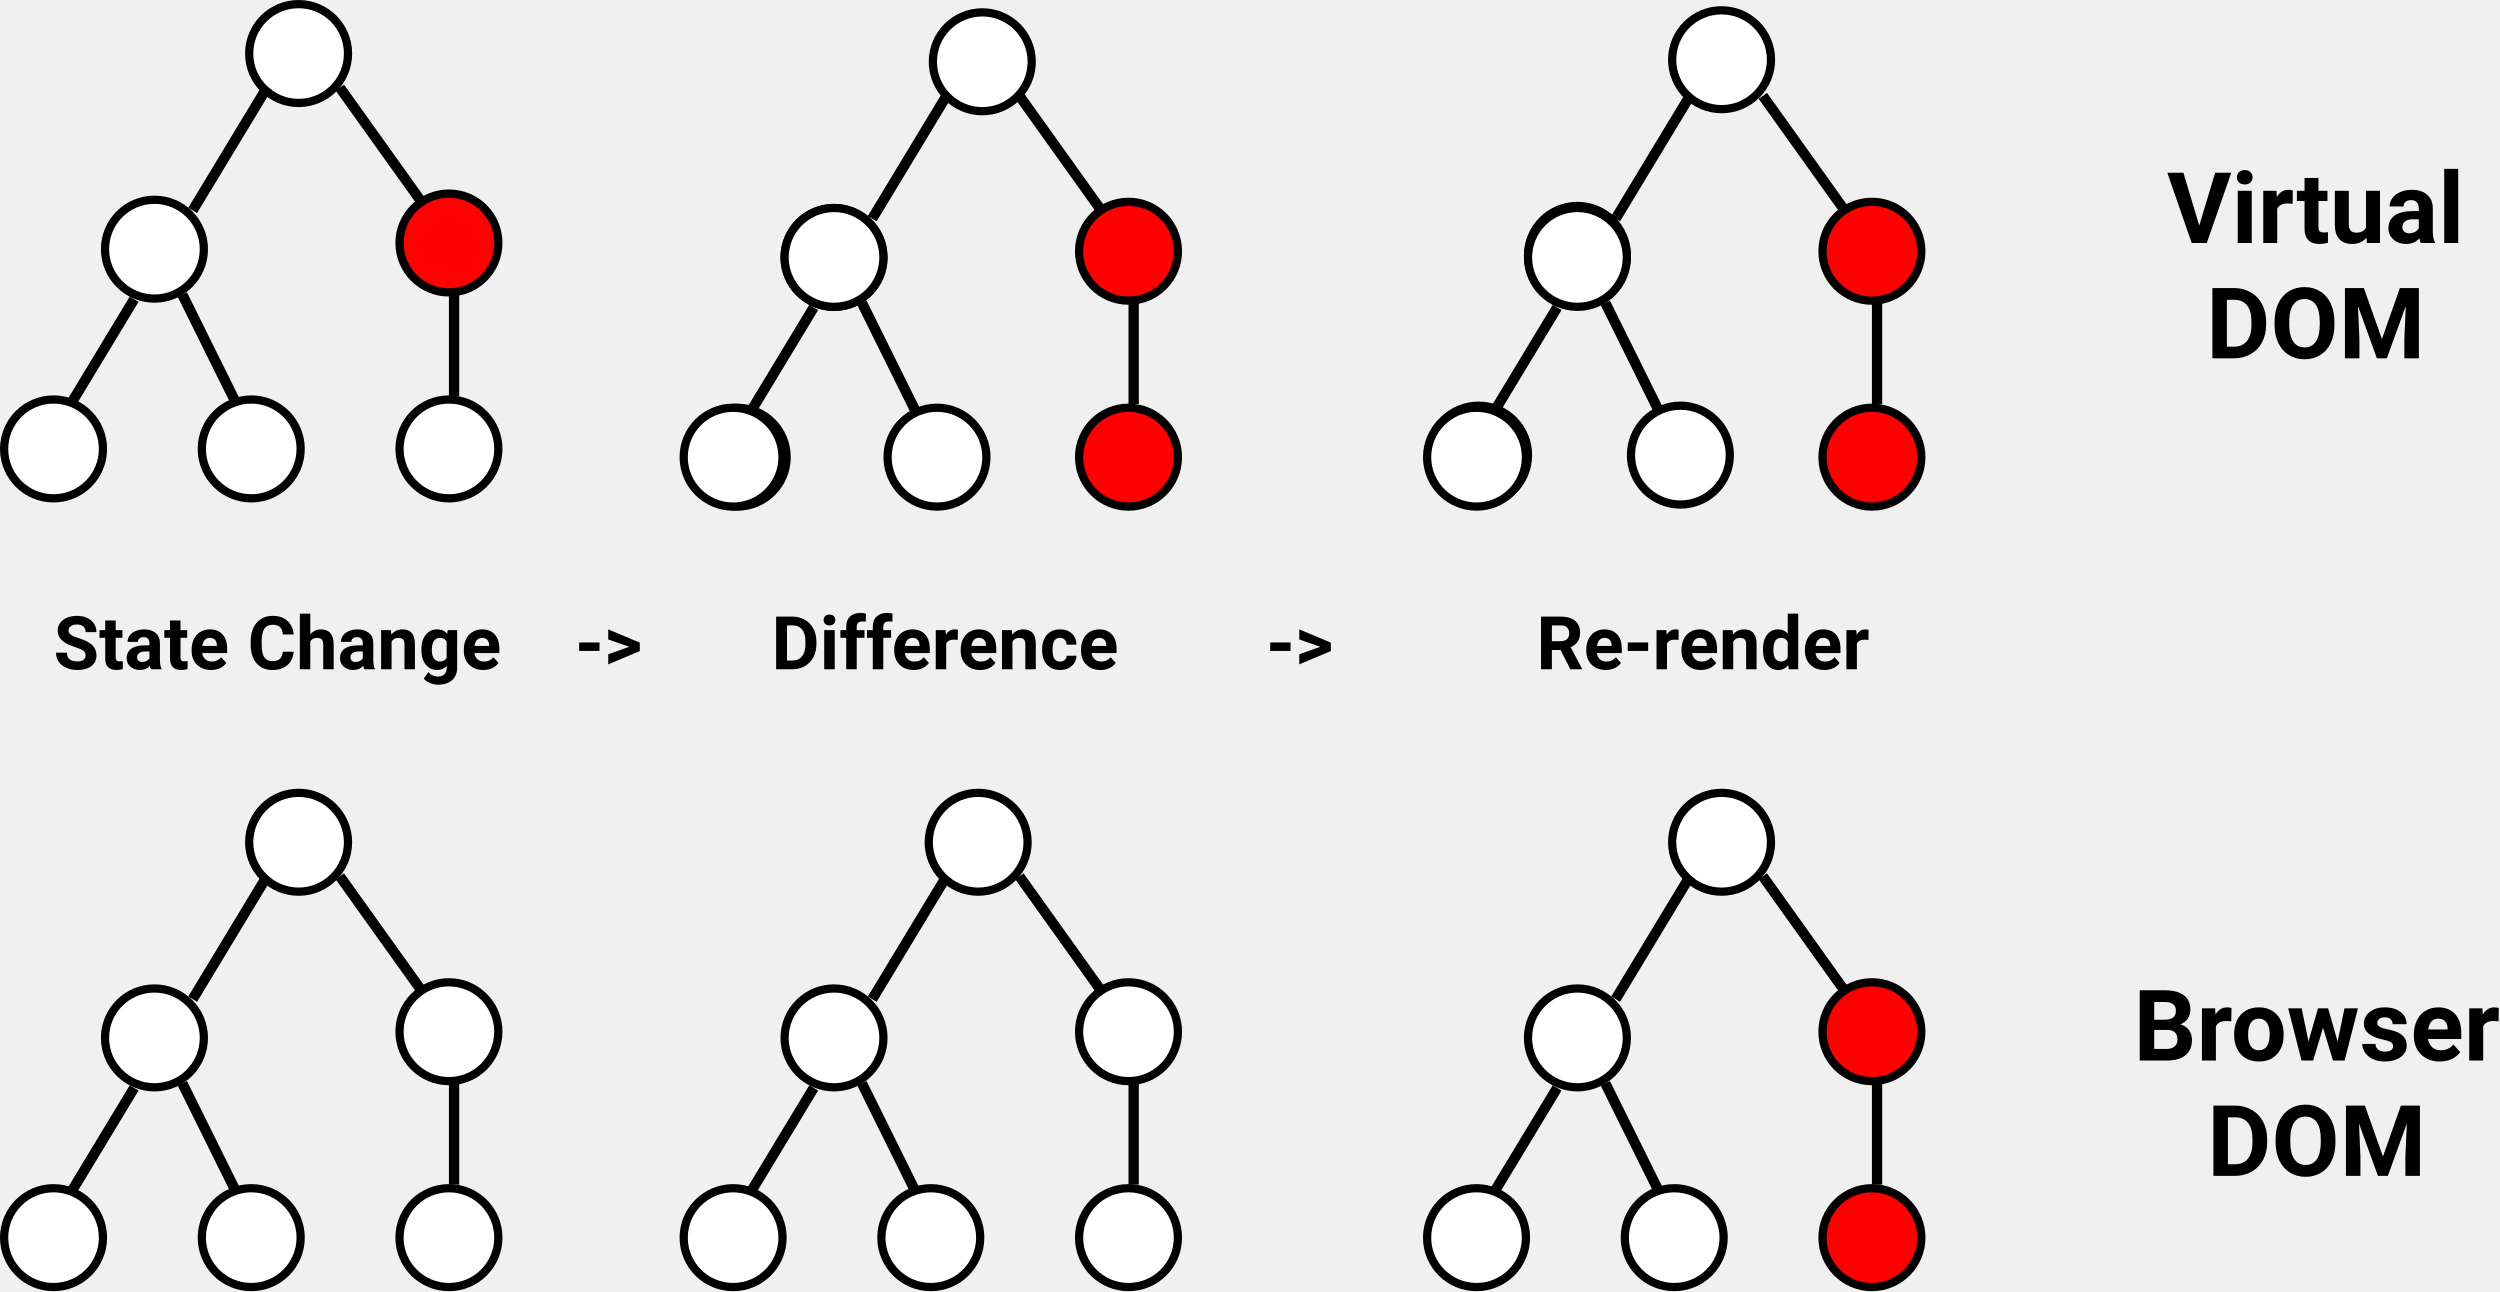
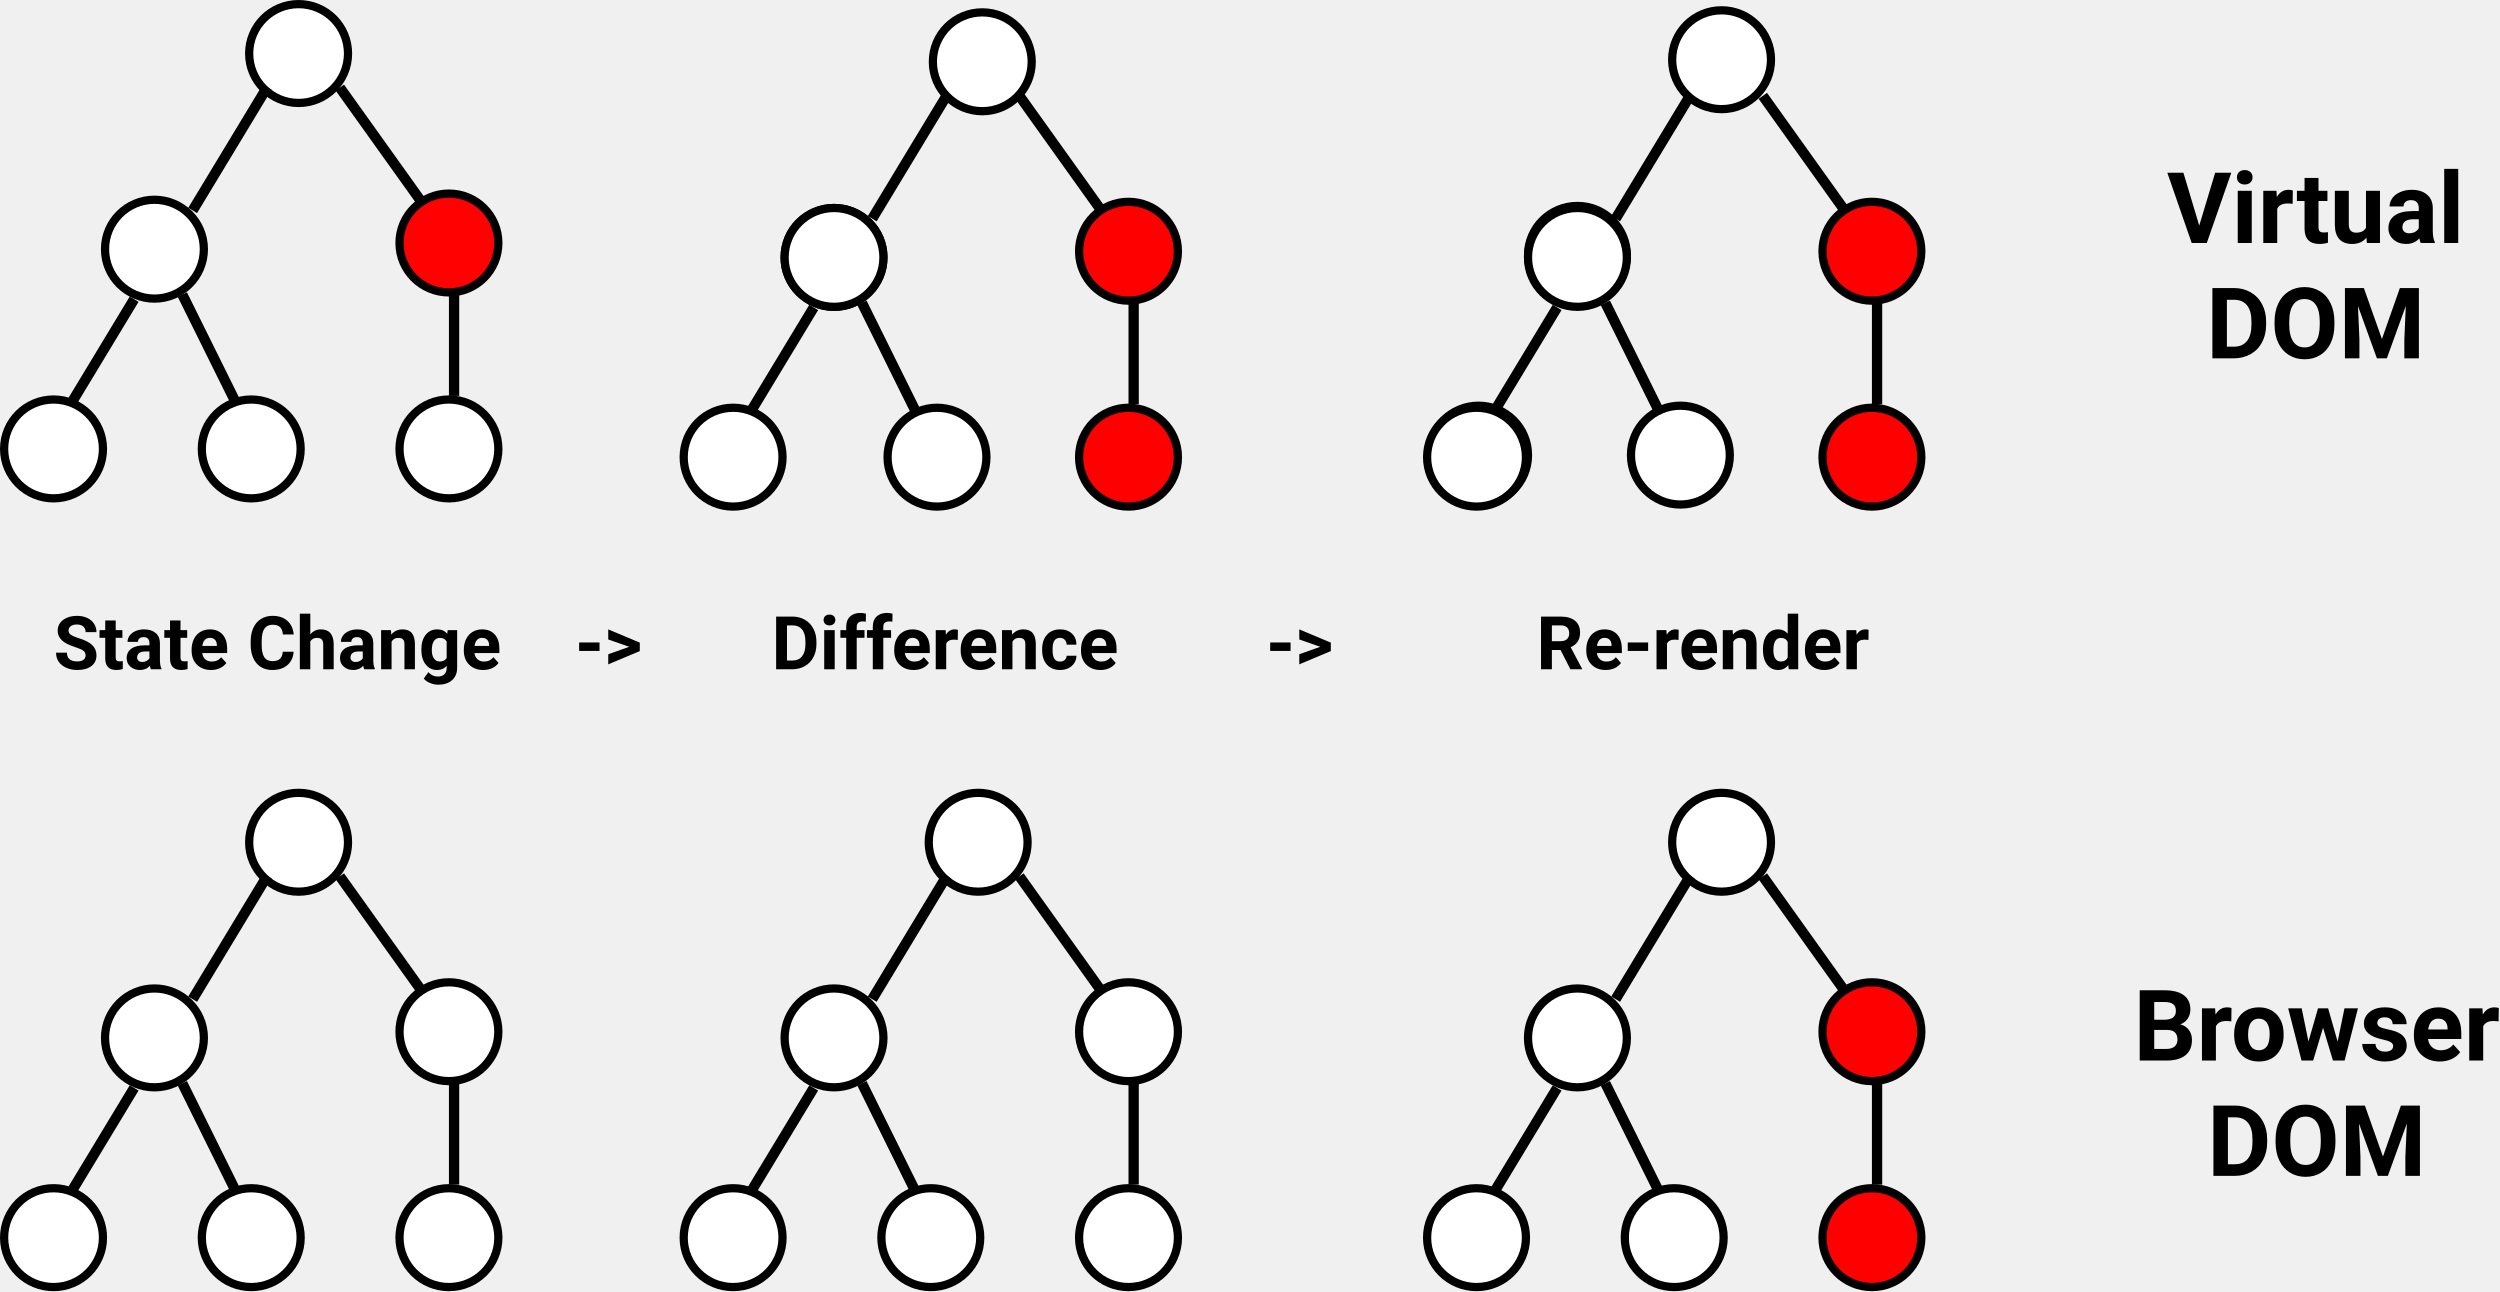
<svg xmlns="http://www.w3.org/2000/svg" width="1214" height="627" viewBox="0 0 1214 627" fill="none">
  <path d="M41.557 318.285C41.557 317.289 41.205 316.527 40.502 316C39.799 315.461 38.533 314.898 36.705 314.312C34.877 313.715 33.43 313.129 32.363 312.555C29.457 310.984 28.004 308.869 28.004 306.209C28.004 304.826 28.391 303.596 29.164 302.518C29.949 301.428 31.068 300.578 32.522 299.969C33.986 299.359 35.627 299.055 37.443 299.055C39.272 299.055 40.9 299.389 42.33 300.057C43.76 300.713 44.867 301.645 45.652 302.852C46.449 304.059 46.848 305.43 46.848 306.965H41.574C41.574 305.793 41.205 304.885 40.467 304.24C39.728 303.584 38.691 303.256 37.355 303.256C36.066 303.256 35.065 303.531 34.35 304.082C33.635 304.621 33.277 305.336 33.277 306.227C33.277 307.059 33.693 307.756 34.525 308.318C35.369 308.881 36.605 309.408 38.234 309.9C41.234 310.803 43.42 311.922 44.791 313.258C46.162 314.594 46.848 316.258 46.848 318.25C46.848 320.465 46.01 322.205 44.334 323.471C42.658 324.725 40.402 325.352 37.566 325.352C35.598 325.352 33.805 324.994 32.188 324.279C30.57 323.553 29.334 322.562 28.479 321.309C27.635 320.055 27.213 318.602 27.213 316.949H32.504C32.504 319.773 34.191 321.186 37.566 321.186C38.82 321.186 39.799 320.934 40.502 320.43C41.205 319.914 41.557 319.199 41.557 318.285ZM56.182 301.305V305.98H59.434V309.707H56.182V319.199C56.182 319.902 56.316 320.406 56.586 320.711C56.855 321.016 57.371 321.168 58.133 321.168C58.695 321.168 59.193 321.127 59.627 321.045V324.895C58.631 325.199 57.605 325.352 56.551 325.352C52.988 325.352 51.172 323.553 51.102 319.955V309.707H48.324V305.98H51.102V301.305H56.182ZM73.285 325C73.051 324.543 72.881 323.975 72.775 323.295C71.545 324.666 69.945 325.352 67.977 325.352C66.113 325.352 64.566 324.812 63.336 323.734C62.117 322.656 61.508 321.297 61.508 319.656C61.508 317.641 62.252 316.094 63.74 315.016C65.24 313.938 67.402 313.393 70.227 313.381H72.564V312.291C72.564 311.412 72.336 310.709 71.879 310.182C71.434 309.654 70.725 309.391 69.752 309.391C68.897 309.391 68.223 309.596 67.731 310.006C67.25 310.416 67.01 310.979 67.01 311.693H61.93C61.93 310.592 62.27 309.572 62.949 308.635C63.629 307.697 64.59 306.965 65.832 306.438C67.074 305.898 68.469 305.629 70.016 305.629C72.359 305.629 74.217 306.221 75.588 307.404C76.971 308.576 77.662 310.229 77.662 312.361V320.605C77.674 322.41 77.926 323.775 78.418 324.701V325H73.285ZM69.084 321.467C69.834 321.467 70.525 321.303 71.158 320.975C71.791 320.635 72.26 320.184 72.564 319.621V316.352H70.666C68.123 316.352 66.769 317.23 66.606 318.988L66.588 319.287C66.588 319.92 66.811 320.441 67.256 320.852C67.701 321.262 68.311 321.467 69.084 321.467ZM87.647 301.305V305.98H90.898V309.707H87.647V319.199C87.647 319.902 87.781 320.406 88.051 320.711C88.32 321.016 88.836 321.168 89.598 321.168C90.16 321.168 90.658 321.127 91.092 321.045V324.895C90.096 325.199 89.07 325.352 88.016 325.352C84.453 325.352 82.637 323.553 82.566 319.955V309.707H79.789V305.98H82.566V301.305H87.647ZM102.482 325.352C99.693 325.352 97.42 324.496 95.662 322.785C93.916 321.074 93.043 318.795 93.043 315.947V315.455C93.043 313.545 93.412 311.84 94.15 310.34C94.889 308.828 95.932 307.668 97.279 306.859C98.639 306.039 100.186 305.629 101.92 305.629C104.521 305.629 106.566 306.449 108.055 308.09C109.555 309.73 110.305 312.057 110.305 315.068V317.143H98.193C98.357 318.385 98.85 319.381 99.67 320.131C100.502 320.881 101.551 321.256 102.816 321.256C104.773 321.256 106.303 320.547 107.404 319.129L109.9 321.924C109.139 323.002 108.107 323.846 106.807 324.455C105.506 325.053 104.064 325.352 102.482 325.352ZM101.902 309.742C100.895 309.742 100.074 310.082 99.441 310.762C98.82 311.441 98.422 312.414 98.246 313.68H105.312V313.275C105.289 312.15 104.984 311.283 104.398 310.674C103.812 310.053 102.98 309.742 101.902 309.742ZM142.596 316.475C142.396 319.229 141.377 321.396 139.537 322.979C137.709 324.561 135.295 325.352 132.295 325.352C129.014 325.352 126.43 324.25 124.543 322.047C122.668 319.832 121.73 316.797 121.73 312.941V311.377C121.73 308.916 122.164 306.748 123.031 304.873C123.898 302.998 125.135 301.562 126.74 300.566C128.357 299.559 130.232 299.055 132.365 299.055C135.318 299.055 137.697 299.846 139.502 301.428C141.307 303.01 142.35 305.23 142.631 308.09H137.357C137.229 306.438 136.766 305.242 135.969 304.504C135.184 303.754 133.982 303.379 132.365 303.379C130.607 303.379 129.289 304.012 128.41 305.277C127.543 306.531 127.098 308.482 127.074 311.131V313.064C127.074 315.83 127.49 317.852 128.322 319.129C129.166 320.406 130.49 321.045 132.295 321.045C133.924 321.045 135.137 320.676 135.934 319.938C136.742 319.188 137.205 318.033 137.322 316.475H142.596ZM150.682 308.055C152.029 306.438 153.723 305.629 155.762 305.629C159.887 305.629 161.979 308.025 162.037 312.818V325H156.957V312.959C156.957 311.869 156.723 311.066 156.254 310.551C155.785 310.023 155.006 309.76 153.916 309.76C152.428 309.76 151.35 310.334 150.682 311.482V325H145.602V298H150.682V308.055ZM176.891 325C176.656 324.543 176.486 323.975 176.381 323.295C175.15 324.666 173.551 325.352 171.582 325.352C169.719 325.352 168.172 324.812 166.941 323.734C165.723 322.656 165.113 321.297 165.113 319.656C165.113 317.641 165.857 316.094 167.346 315.016C168.846 313.938 171.008 313.393 173.832 313.381H176.17V312.291C176.17 311.412 175.941 310.709 175.484 310.182C175.039 309.654 174.33 309.391 173.357 309.391C172.502 309.391 171.828 309.596 171.336 310.006C170.855 310.416 170.615 310.979 170.615 311.693H165.535C165.535 310.592 165.875 309.572 166.555 308.635C167.234 307.697 168.195 306.965 169.438 306.438C170.68 305.898 172.074 305.629 173.621 305.629C175.965 305.629 177.822 306.221 179.193 307.404C180.576 308.576 181.268 310.229 181.268 312.361V320.605C181.279 322.41 181.531 323.775 182.023 324.701V325H176.891ZM172.689 321.467C173.439 321.467 174.131 321.303 174.764 320.975C175.396 320.635 175.865 320.184 176.17 319.621V316.352H174.271C171.729 316.352 170.375 317.23 170.211 318.988L170.193 319.287C170.193 319.92 170.416 320.441 170.861 320.852C171.307 321.262 171.916 321.467 172.689 321.467ZM189.846 305.98L190.004 308.178C191.363 306.479 193.186 305.629 195.471 305.629C197.486 305.629 198.986 306.221 199.971 307.404C200.955 308.588 201.459 310.357 201.482 312.713V325H196.402V312.836C196.402 311.758 196.168 310.979 195.699 310.498C195.23 310.006 194.451 309.76 193.361 309.76C191.932 309.76 190.859 310.369 190.145 311.588V325H185.064V305.98H189.846ZM204.611 315.35C204.611 312.432 205.303 310.082 206.686 308.301C208.08 306.52 209.955 305.629 212.311 305.629C214.396 305.629 216.02 306.344 217.18 307.773L217.391 305.98H221.996V324.367C221.996 326.031 221.615 327.479 220.854 328.709C220.104 329.939 219.043 330.877 217.672 331.521C216.301 332.166 214.695 332.488 212.855 332.488C211.461 332.488 210.102 332.207 208.777 331.645C207.453 331.094 206.451 330.379 205.771 329.5L208.021 326.406C209.287 327.824 210.822 328.533 212.627 328.533C213.975 328.533 215.023 328.17 215.773 327.443C216.523 326.729 216.898 325.709 216.898 324.385V323.365C215.727 324.689 214.186 325.352 212.275 325.352C209.99 325.352 208.139 324.461 206.721 322.68C205.314 320.887 204.611 318.514 204.611 315.561V315.35ZM209.691 315.719C209.691 317.441 210.037 318.795 210.729 319.779C211.42 320.752 212.369 321.238 213.576 321.238C215.123 321.238 216.23 320.658 216.898 319.498V311.5C216.219 310.34 215.123 309.76 213.611 309.76C212.393 309.76 211.432 310.258 210.729 311.254C210.037 312.25 209.691 313.738 209.691 315.719ZM234.67 325.352C231.881 325.352 229.607 324.496 227.85 322.785C226.104 321.074 225.23 318.795 225.23 315.947V315.455C225.23 313.545 225.6 311.84 226.338 310.34C227.076 308.828 228.119 307.668 229.467 306.859C230.826 306.039 232.373 305.629 234.107 305.629C236.709 305.629 238.754 306.449 240.242 308.09C241.742 309.73 242.492 312.057 242.492 315.068V317.143H230.381C230.545 318.385 231.037 319.381 231.857 320.131C232.689 320.881 233.738 321.256 235.004 321.256C236.961 321.256 238.49 320.547 239.592 319.129L242.088 321.924C241.326 323.002 240.295 323.846 238.994 324.455C237.693 325.053 236.252 325.352 234.67 325.352ZM234.09 309.742C233.082 309.742 232.262 310.082 231.629 310.762C231.008 311.441 230.609 312.414 230.434 313.68H237.5V313.275C237.477 312.15 237.172 311.283 236.586 310.674C236 310.053 235.168 309.742 234.09 309.742ZM291.131 316.088H281.234V311.992H291.131V316.088ZM305.58 314.084L295.367 310.516V305.629L310.678 312.045V316.176L295.367 322.609V317.705L305.58 314.084ZM376.895 325V299.406H384.77C387.02 299.406 389.029 299.916 390.799 300.936C392.58 301.943 393.969 303.385 394.965 305.26C395.961 307.123 396.459 309.244 396.459 311.623V312.801C396.459 315.18 395.967 317.295 394.982 319.146C394.01 320.998 392.633 322.434 390.852 323.453C389.07 324.473 387.061 324.988 384.822 325H376.895ZM382.168 303.678V320.764H384.717C386.779 320.764 388.355 320.09 389.445 318.742C390.535 317.395 391.092 315.467 391.115 312.959V311.605C391.115 309.004 390.576 307.035 389.498 305.699C388.42 304.352 386.844 303.678 384.77 303.678H382.168ZM405.336 325H400.238V305.98H405.336V325ZM399.939 301.059C399.939 300.297 400.191 299.67 400.695 299.178C401.211 298.686 401.908 298.439 402.787 298.439C403.654 298.439 404.346 298.686 404.861 299.178C405.377 299.67 405.635 300.297 405.635 301.059C405.635 301.832 405.371 302.465 404.844 302.957C404.328 303.449 403.643 303.695 402.787 303.695C401.932 303.695 401.24 303.449 400.713 302.957C400.197 302.465 399.939 301.832 399.939 301.059ZM410.926 325V309.707H408.096V305.98H410.926V304.363C410.926 302.23 411.535 300.578 412.754 299.406C413.984 298.223 415.701 297.631 417.904 297.631C418.607 297.631 419.469 297.748 420.488 297.982L420.436 301.92C420.014 301.814 419.498 301.762 418.889 301.762C416.979 301.762 416.023 302.658 416.023 304.451V305.98H419.803V309.707H416.023V325H410.926ZM423.828 325V309.707H420.998V305.98H423.828V304.363C423.828 302.23 424.438 300.578 425.656 299.406C426.887 298.223 428.604 297.631 430.807 297.631C431.51 297.631 432.371 297.748 433.391 297.982L433.338 301.92C432.916 301.814 432.4 301.762 431.791 301.762C429.881 301.762 428.926 302.658 428.926 304.451V305.98H432.705V309.707H428.926V325H423.828ZM443.674 325.352C440.885 325.352 438.611 324.496 436.854 322.785C435.107 321.074 434.234 318.795 434.234 315.947V315.455C434.234 313.545 434.604 311.84 435.342 310.34C436.08 308.828 437.123 307.668 438.471 306.859C439.83 306.039 441.377 305.629 443.111 305.629C445.713 305.629 447.758 306.449 449.246 308.09C450.746 309.73 451.496 312.057 451.496 315.068V317.143H439.385C439.549 318.385 440.041 319.381 440.861 320.131C441.693 320.881 442.742 321.256 444.008 321.256C445.965 321.256 447.494 320.547 448.596 319.129L451.092 321.924C450.33 323.002 449.299 323.846 447.998 324.455C446.697 325.053 445.256 325.352 443.674 325.352ZM443.094 309.742C442.086 309.742 441.266 310.082 440.633 310.762C440.012 311.441 439.613 312.414 439.438 313.68H446.504V313.275C446.48 312.15 446.176 311.283 445.59 310.674C445.004 310.053 444.172 309.742 443.094 309.742ZM465.084 310.744C464.393 310.65 463.783 310.604 463.256 310.604C461.334 310.604 460.074 311.254 459.477 312.555V325H454.396V305.98H459.195L459.336 308.248C460.355 306.502 461.768 305.629 463.572 305.629C464.135 305.629 464.662 305.705 465.154 305.857L465.084 310.744ZM475.947 325.352C473.158 325.352 470.885 324.496 469.127 322.785C467.381 321.074 466.508 318.795 466.508 315.947V315.455C466.508 313.545 466.877 311.84 467.615 310.34C468.354 308.828 469.396 307.668 470.744 306.859C472.104 306.039 473.65 305.629 475.385 305.629C477.986 305.629 480.031 306.449 481.52 308.09C483.02 309.73 483.77 312.057 483.77 315.068V317.143H471.658C471.822 318.385 472.314 319.381 473.135 320.131C473.967 320.881 475.016 321.256 476.281 321.256C478.238 321.256 479.768 320.547 480.869 319.129L483.365 321.924C482.604 323.002 481.572 323.846 480.271 324.455C478.971 325.053 477.529 325.352 475.947 325.352ZM475.367 309.742C474.359 309.742 473.539 310.082 472.906 310.762C472.285 311.441 471.887 312.414 471.711 313.68H478.777V313.275C478.754 312.15 478.449 311.283 477.863 310.674C477.277 310.053 476.445 309.742 475.367 309.742ZM491.346 305.98L491.504 308.178C492.863 306.479 494.686 305.629 496.971 305.629C498.986 305.629 500.486 306.221 501.471 307.404C502.455 308.588 502.959 310.357 502.982 312.713V325H497.902V312.836C497.902 311.758 497.668 310.979 497.199 310.498C496.73 310.006 495.951 309.76 494.861 309.76C493.432 309.76 492.359 310.369 491.645 311.588V325H486.564V305.98H491.346ZM514.76 321.256C515.697 321.256 516.459 320.998 517.045 320.482C517.631 319.967 517.936 319.281 517.959 318.426H522.723C522.711 319.715 522.359 320.898 521.668 321.977C520.977 323.043 520.027 323.875 518.82 324.473C517.625 325.059 516.301 325.352 514.848 325.352C512.129 325.352 509.984 324.49 508.414 322.768C506.844 321.033 506.059 318.643 506.059 315.596V315.262C506.059 312.332 506.838 309.994 508.396 308.248C509.955 306.502 512.094 305.629 514.812 305.629C517.191 305.629 519.096 306.309 520.525 307.668C521.967 309.016 522.699 310.814 522.723 313.064H517.959C517.936 312.08 517.631 311.283 517.045 310.674C516.459 310.053 515.686 309.742 514.725 309.742C513.541 309.742 512.645 310.176 512.035 311.043C511.438 311.898 511.139 313.293 511.139 315.227V315.754C511.139 317.711 511.438 319.117 512.035 319.973C512.633 320.828 513.541 321.256 514.76 321.256ZM534.377 325.352C531.588 325.352 529.314 324.496 527.557 322.785C525.811 321.074 524.938 318.795 524.938 315.947V315.455C524.938 313.545 525.307 311.84 526.045 310.34C526.783 308.828 527.826 307.668 529.174 306.859C530.533 306.039 532.08 305.629 533.814 305.629C536.416 305.629 538.461 306.449 539.949 308.09C541.449 309.73 542.199 312.057 542.199 315.068V317.143H530.088C530.252 318.385 530.744 319.381 531.564 320.131C532.396 320.881 533.445 321.256 534.711 321.256C536.668 321.256 538.197 320.547 539.299 319.129L541.795 321.924C541.033 323.002 540.002 323.846 538.701 324.455C537.4 325.053 535.959 325.352 534.377 325.352ZM533.797 309.742C532.789 309.742 531.969 310.082 531.336 310.762C530.715 311.441 530.316 312.414 530.141 313.68H537.207V313.275C537.184 312.15 536.879 311.283 536.293 310.674C535.707 310.053 534.875 309.742 533.797 309.742ZM626.697 316.088H616.801V311.992H626.697V316.088ZM641.146 314.084L630.934 310.516V305.629L646.244 312.045V316.176L630.934 322.609V317.705L641.146 314.084ZM757.795 315.631H753.594V325H748.32V299.406H757.83C760.854 299.406 763.186 300.08 764.826 301.428C766.467 302.775 767.287 304.68 767.287 307.141C767.287 308.887 766.906 310.346 766.145 311.518C765.395 312.678 764.252 313.604 762.717 314.295L768.254 324.754V325H762.594L757.795 315.631ZM753.594 311.359H757.848C759.172 311.359 760.197 311.025 760.924 310.357C761.65 309.678 762.014 308.746 762.014 307.562C762.014 306.355 761.668 305.406 760.977 304.715C760.297 304.023 759.248 303.678 757.83 303.678H753.594V311.359ZM779.732 325.352C776.943 325.352 774.67 324.496 772.912 322.785C771.166 321.074 770.293 318.795 770.293 315.947V315.455C770.293 313.545 770.662 311.84 771.4 310.34C772.139 308.828 773.182 307.668 774.529 306.859C775.889 306.039 777.436 305.629 779.17 305.629C781.771 305.629 783.816 306.449 785.305 308.09C786.805 309.73 787.555 312.057 787.555 315.068V317.143H775.443C775.607 318.385 776.1 319.381 776.92 320.131C777.752 320.881 778.801 321.256 780.066 321.256C782.023 321.256 783.553 320.547 784.654 319.129L787.15 321.924C786.389 323.002 785.357 323.846 784.057 324.455C782.756 325.053 781.314 325.352 779.732 325.352ZM779.152 309.742C778.145 309.742 777.324 310.082 776.691 310.762C776.07 311.441 775.672 312.414 775.496 313.68H782.562V313.275C782.539 312.15 782.234 311.283 781.648 310.674C781.062 310.053 780.23 309.742 779.152 309.742ZM800.334 316.088H790.438V311.992H800.334V316.088ZM815.1 310.744C814.408 310.65 813.799 310.604 813.271 310.604C811.35 310.604 810.09 311.254 809.492 312.555V325H804.412V305.98H809.211L809.352 308.248C810.371 306.502 811.783 305.629 813.588 305.629C814.15 305.629 814.678 305.705 815.17 305.857L815.1 310.744ZM825.963 325.352C823.174 325.352 820.9 324.496 819.143 322.785C817.396 321.074 816.523 318.795 816.523 315.947V315.455C816.523 313.545 816.893 311.84 817.631 310.34C818.369 308.828 819.412 307.668 820.76 306.859C822.119 306.039 823.666 305.629 825.4 305.629C828.002 305.629 830.047 306.449 831.535 308.09C833.035 309.73 833.785 312.057 833.785 315.068V317.143H821.674C821.838 318.385 822.33 319.381 823.15 320.131C823.982 320.881 825.031 321.256 826.297 321.256C828.254 321.256 829.783 320.547 830.885 319.129L833.381 321.924C832.619 323.002 831.588 323.846 830.287 324.455C828.986 325.053 827.545 325.352 825.963 325.352ZM825.383 309.742C824.375 309.742 823.555 310.082 822.922 310.762C822.301 311.441 821.902 312.414 821.727 313.68H828.793V313.275C828.77 312.15 828.465 311.283 827.879 310.674C827.293 310.053 826.461 309.742 825.383 309.742ZM841.361 305.98L841.52 308.178C842.879 306.479 844.701 305.629 846.986 305.629C849.002 305.629 850.502 306.221 851.486 307.404C852.471 308.588 852.975 310.357 852.998 312.713V325H847.918V312.836C847.918 311.758 847.684 310.979 847.215 310.498C846.746 310.006 845.967 309.76 844.877 309.76C843.447 309.76 842.375 310.369 841.66 311.588V325H836.58V305.98H841.361ZM856.074 315.35C856.074 312.385 856.736 310.023 858.061 308.266C859.396 306.508 861.219 305.629 863.527 305.629C865.379 305.629 866.908 306.32 868.115 307.703V298H873.213V325H868.625L868.379 322.979C867.113 324.561 865.484 325.352 863.492 325.352C861.254 325.352 859.455 324.473 858.096 322.715C856.748 320.945 856.074 318.49 856.074 315.35ZM861.154 315.719C861.154 317.5 861.465 318.865 862.086 319.814C862.707 320.764 863.609 321.238 864.793 321.238C866.363 321.238 867.471 320.576 868.115 319.252V311.746C867.482 310.422 866.387 309.76 864.828 309.76C862.379 309.76 861.154 311.746 861.154 315.719ZM885.904 325.352C883.115 325.352 880.842 324.496 879.084 322.785C877.338 321.074 876.465 318.795 876.465 315.947V315.455C876.465 313.545 876.834 311.84 877.572 310.34C878.311 308.828 879.354 307.668 880.701 306.859C882.061 306.039 883.607 305.629 885.342 305.629C887.943 305.629 889.988 306.449 891.477 308.09C892.977 309.73 893.727 312.057 893.727 315.068V317.143H881.615C881.779 318.385 882.271 319.381 883.092 320.131C883.924 320.881 884.973 321.256 886.238 321.256C888.195 321.256 889.725 320.547 890.826 319.129L893.322 321.924C892.561 323.002 891.529 323.846 890.229 324.455C888.928 325.053 887.486 325.352 885.904 325.352ZM885.324 309.742C884.316 309.742 883.496 310.082 882.863 310.762C882.242 311.441 881.844 312.414 881.668 313.68H888.734V313.275C888.711 312.15 888.406 311.283 887.82 310.674C887.234 310.053 886.402 309.742 885.324 309.742ZM907.314 310.744C906.623 310.65 906.014 310.604 905.486 310.604C903.564 310.604 902.305 311.254 901.707 312.555V325H896.627V305.98H901.426L901.566 308.248C902.586 306.502 903.998 305.629 905.803 305.629C906.365 305.629 906.893 305.705 907.385 305.857L907.314 310.744Z" fill="black" />
  <circle cx="475" cy="409" r="24" fill="white" stroke="black" stroke-width="4" />
  <circle cx="356" cy="601" r="24" fill="white" stroke="black" stroke-width="4" />
  <circle cx="452" cy="601" r="24" fill="white" stroke="black" stroke-width="4" />
  <circle cx="548" cy="601" r="24" fill="white" stroke="black" stroke-width="4" />
  <circle cx="548" cy="501" r="24" fill="white" stroke="black" stroke-width="4" />
  <circle cx="405" cy="504" r="24" fill="white" stroke="black" stroke-width="4" />
  <line x1="459.772" y1="425.294" x2="423.552" y2="485.195" stroke="black" stroke-width="5" />
  <line x1="550.5" y1="525" x2="550.5" y2="575.249" stroke="black" stroke-width="5" />
  <line x1="495.034" y1="425.547" x2="535.725" y2="482.505" stroke="black" stroke-width="5" />
  <line x1="395.139" y1="528.294" x2="364.094" y2="579.637" stroke="black" stroke-width="5" />
  <line x1="418.555" y1="526.064" x2="445.183" y2="579.832" stroke="black" stroke-width="5" />
  <circle cx="836" cy="409" r="24" fill="white" stroke="black" stroke-width="4" />
  <circle cx="717" cy="601" r="24" fill="white" stroke="black" stroke-width="4" />
  <circle cx="813" cy="601" r="24" fill="white" stroke="black" stroke-width="4" />
  <circle cx="909" cy="601" r="24" fill="#FF0000" stroke="black" stroke-width="4" />
  <circle cx="909" cy="501" r="24" fill="#FF0000" stroke="black" stroke-width="4" />
  <circle cx="766" cy="504" r="24" fill="white" stroke="black" stroke-width="4" />
  <line x1="820.772" y1="425.294" x2="784.552" y2="485.195" stroke="black" stroke-width="5" />
  <line x1="911.5" y1="525" x2="911.5" y2="575.249" stroke="black" stroke-width="5" />
  <line x1="856.034" y1="425.547" x2="896.725" y2="482.505" stroke="black" stroke-width="5" />
  <line x1="756.139" y1="528.294" x2="725.094" y2="579.637" stroke="black" stroke-width="5" />
  <line x1="779.555" y1="526.064" x2="806.183" y2="579.832" stroke="black" stroke-width="5" />
  <circle cx="816" cy="221" r="24" fill="white" stroke="black" stroke-width="4" />
  <circle cx="718" cy="221" r="24" fill="white" stroke="black" stroke-width="4" />
  <circle cx="766" cy="124" r="24" fill="white" stroke="black" stroke-width="4" />
  <circle cx="836" cy="29" r="24" fill="white" stroke="black" stroke-width="4" />
  <circle cx="717" cy="222" r="24" fill="white" stroke="black" stroke-width="4" />
  <circle cx="909" cy="222" r="24" fill="#FF0000" stroke="black" stroke-width="4" />
  <circle cx="909" cy="122" r="24" fill="#FF0000" stroke="black" stroke-width="4" />
  <circle cx="766" cy="125" r="24" fill="white" stroke="black" stroke-width="4" />
  <line x1="820.772" y1="46.294" x2="784.552" y2="106.195" stroke="black" stroke-width="5" />
  <line x1="911.5" y1="146" x2="911.5" y2="196.249" stroke="black" stroke-width="5" />
  <line x1="856.034" y1="46.547" x2="896.725" y2="103.505" stroke="black" stroke-width="5" />
  <line x1="756.139" y1="149.294" x2="725.094" y2="200.637" stroke="black" stroke-width="5" />
  <line x1="779.555" y1="147.064" x2="806.183" y2="200.832" stroke="black" stroke-width="5" />
  <circle cx="455" cy="222" r="24" fill="white" stroke="black" stroke-width="4" />
-   <circle cx="358" cy="222" r="24" fill="white" stroke="black" stroke-width="4" />
  <circle cx="405" cy="125" r="24" fill="white" stroke="black" stroke-width="4" />
  <circle cx="477" cy="30" r="24" fill="white" stroke="black" stroke-width="4" />
  <circle cx="356" cy="222" r="24" fill="white" stroke="black" stroke-width="4" />
  <circle cx="548" cy="222" r="24" fill="#FF0000" stroke="black" stroke-width="4" />
  <circle cx="548" cy="122" r="24" fill="#FF0000" stroke="black" stroke-width="4" />
  <circle cx="405" cy="125" r="24" fill="white" stroke="black" stroke-width="4" />
  <line x1="459.772" y1="46.294" x2="423.552" y2="106.195" stroke="black" stroke-width="5" />
  <line x1="550.5" y1="146" x2="550.5" y2="196.249" stroke="black" stroke-width="5" />
  <line x1="495.034" y1="46.547" x2="535.725" y2="103.505" stroke="black" stroke-width="5" />
  <line x1="395.139" y1="149.294" x2="364.094" y2="200.637" stroke="black" stroke-width="5" />
  <line x1="418.555" y1="147.064" x2="445.183" y2="200.832" stroke="black" stroke-width="5" />
  <circle cx="145" cy="26" r="24" fill="white" stroke="black" stroke-width="4" />
  <circle cx="26" cy="218" r="24" fill="white" stroke="black" stroke-width="4" />
  <circle cx="122" cy="218" r="24" fill="white" stroke="black" stroke-width="4" />
  <circle cx="218" cy="218" r="24" fill="white" stroke="black" stroke-width="4" />
  <circle cx="218" cy="118" r="24" fill="#FF0101" stroke="black" stroke-width="4" />
  <circle cx="75" cy="121" r="24" fill="white" stroke="black" stroke-width="4" />
  <line x1="129.772" y1="42.294" x2="93.552" y2="102.195" stroke="black" stroke-width="5" />
  <line x1="220.5" y1="142" x2="220.5" y2="192.249" stroke="black" stroke-width="5" />
  <line x1="165.034" y1="42.547" x2="205.725" y2="99.505" stroke="black" stroke-width="5" />
  <line x1="65.139" y1="145.294" x2="34.094" y2="196.637" stroke="black" stroke-width="5" />
  <line x1="88.555" y1="143.064" x2="115.183" y2="196.832" stroke="black" stroke-width="5" />
  <circle cx="145" cy="409" r="24" fill="white" stroke="black" stroke-width="4" />
  <circle cx="26" cy="601" r="24" fill="white" stroke="black" stroke-width="4" />
  <circle cx="122" cy="601" r="24" fill="white" stroke="black" stroke-width="4" />
  <circle cx="218" cy="601" r="24" fill="white" stroke="black" stroke-width="4" />
  <circle cx="218" cy="501" r="24" fill="white" stroke="black" stroke-width="4" />
  <circle cx="75" cy="504" r="24" fill="white" stroke="black" stroke-width="4" />
  <line x1="129.772" y1="425.294" x2="93.552" y2="485.195" stroke="black" stroke-width="5" />
  <line x1="220.5" y1="525" x2="220.5" y2="575.249" stroke="black" stroke-width="5" />
  <line x1="165.034" y1="425.547" x2="205.725" y2="482.505" stroke="black" stroke-width="5" />
  <line x1="65.139" y1="528.294" x2="34.094" y2="579.637" stroke="black" stroke-width="5" />
  <line x1="88.555" y1="526.064" x2="115.183" y2="579.832" stroke="black" stroke-width="5" />
  <path d="M1067.95 109.539L1075.68 83.875H1083.51L1071.62 118H1064.29L1052.45 83.875H1060.26L1067.95 109.539ZM1093.45 118H1086.65V92.641H1093.45V118ZM1086.25 86.078C1086.25 85.062 1086.59 84.227 1087.26 83.57C1087.95 82.914 1088.88 82.586 1090.05 82.586C1091.2 82.586 1092.12 82.914 1092.81 83.57C1093.5 84.227 1093.84 85.062 1093.84 86.078C1093.84 87.109 1093.49 87.953 1092.79 88.609C1092.1 89.266 1091.19 89.594 1090.05 89.594C1088.91 89.594 1087.98 89.266 1087.28 88.609C1086.59 87.953 1086.25 87.109 1086.25 86.078ZM1113.3 98.992C1112.38 98.867 1111.56 98.805 1110.86 98.805C1108.3 98.805 1106.62 99.672 1105.82 101.406V118H1099.05V92.641H1105.45L1105.63 95.664C1106.99 93.336 1108.88 92.172 1111.28 92.172C1112.03 92.172 1112.73 92.273 1113.39 92.477L1113.3 98.992ZM1125.86 86.406V92.641H1130.2V97.609H1125.86V110.266C1125.86 111.203 1126.04 111.875 1126.4 112.281C1126.76 112.688 1127.45 112.891 1128.46 112.891C1129.21 112.891 1129.88 112.836 1130.45 112.727V117.859C1129.12 118.266 1127.76 118.469 1126.35 118.469C1121.6 118.469 1119.18 116.07 1119.09 111.273V97.609H1115.38V92.641H1119.09V86.406H1125.86ZM1149.16 115.422C1147.48 117.453 1145.17 118.469 1142.22 118.469C1139.5 118.469 1137.42 117.688 1135.98 116.125C1134.56 114.562 1133.84 112.273 1133.8 109.258V92.641H1140.58V109.023C1140.58 111.664 1141.78 112.984 1144.19 112.984C1146.48 112.984 1148.06 112.188 1148.92 110.594V92.641H1155.72V118H1149.34L1149.16 115.422ZM1175.52 118C1175.21 117.391 1174.98 116.633 1174.84 115.727C1173.2 117.555 1171.07 118.469 1168.45 118.469C1165.96 118.469 1163.9 117.75 1162.26 116.312C1160.63 114.875 1159.82 113.062 1159.82 110.875C1159.82 108.188 1160.81 106.125 1162.8 104.688C1164.8 103.25 1167.68 102.523 1171.45 102.508H1174.56V101.055C1174.56 99.883 1174.26 98.945 1173.65 98.242C1173.05 97.539 1172.11 97.188 1170.81 97.188C1169.67 97.188 1168.77 97.461 1168.12 98.008C1167.48 98.555 1167.16 99.305 1167.16 100.258H1160.38C1160.38 98.789 1160.84 97.43 1161.74 96.18C1162.65 94.93 1163.93 93.953 1165.59 93.25C1167.24 92.531 1169.1 92.172 1171.16 92.172C1174.29 92.172 1176.77 92.961 1178.59 94.539C1180.44 96.102 1181.36 98.305 1181.36 101.148V112.141C1181.38 114.547 1181.71 116.367 1182.37 117.602V118H1175.52ZM1169.92 113.289C1170.92 113.289 1171.84 113.07 1172.69 112.633C1173.53 112.18 1174.16 111.578 1174.56 110.828V106.469H1172.03C1168.64 106.469 1166.84 107.641 1166.62 109.984L1166.59 110.383C1166.59 111.227 1166.89 111.922 1167.48 112.469C1168.08 113.016 1168.89 113.289 1169.92 113.289ZM1193.71 118H1186.91V82H1193.71V118ZM1074.34 174V139.875H1084.84C1087.84 139.875 1090.52 140.555 1092.88 141.914C1095.26 143.258 1097.11 145.18 1098.44 147.68C1099.77 150.164 1100.43 152.992 1100.43 156.164V157.734C1100.43 160.906 1099.77 163.727 1098.46 166.195C1097.16 168.664 1095.33 170.578 1092.95 171.938C1090.58 173.297 1087.9 173.984 1084.91 174H1074.34ZM1081.38 145.57V168.352H1084.77C1087.52 168.352 1089.62 167.453 1091.08 165.656C1092.53 163.859 1093.27 161.289 1093.3 157.945V156.141C1093.3 152.672 1092.59 150.047 1091.15 148.266C1089.71 146.469 1087.61 145.57 1084.84 145.57H1081.38ZM1133.59 157.711C1133.59 161.07 1133 164.016 1131.81 166.547C1130.62 169.078 1128.92 171.031 1126.7 172.406C1124.5 173.781 1121.97 174.469 1119.11 174.469C1116.28 174.469 1113.76 173.789 1111.54 172.43C1109.32 171.07 1107.6 169.133 1106.38 166.617C1105.16 164.086 1104.55 161.18 1104.53 157.898V156.211C1104.53 152.852 1105.13 149.898 1106.34 147.352C1107.55 144.789 1109.27 142.828 1111.47 141.469C1113.69 140.094 1116.22 139.406 1119.06 139.406C1121.91 139.406 1124.43 140.094 1126.63 141.469C1128.85 142.828 1130.56 144.789 1131.77 147.352C1132.98 149.898 1133.59 152.844 1133.59 156.188V157.711ZM1126.47 156.164C1126.47 152.586 1125.83 149.867 1124.55 148.008C1123.27 146.148 1121.44 145.219 1119.06 145.219C1116.7 145.219 1114.88 146.141 1113.6 147.984C1112.32 149.812 1111.67 152.5 1111.66 156.047V157.711C1111.66 161.195 1112.3 163.898 1113.58 165.82C1114.86 167.742 1116.7 168.703 1119.11 168.703C1121.47 168.703 1123.28 167.781 1124.55 165.938C1125.81 164.078 1126.45 161.375 1126.47 157.828V156.164ZM1147.89 139.875L1156.66 164.625L1165.38 139.875H1174.61V174H1167.55V164.672L1168.26 148.57L1159.05 174H1154.22L1145.03 148.594L1145.73 164.672V174H1138.7V139.875H1147.89Z" fill="black" />
  <path d="M1039.05 515V480.875H1051.01C1055.15 480.875 1058.29 481.672 1060.43 483.266C1062.57 484.844 1063.64 487.164 1063.64 490.227C1063.64 491.898 1063.21 493.375 1062.35 494.656C1061.49 495.922 1060.3 496.852 1058.77 497.445C1060.52 497.883 1061.89 498.766 1062.89 500.094C1063.91 501.422 1064.41 503.047 1064.41 504.969C1064.41 508.25 1063.37 510.734 1061.27 512.422C1059.18 514.109 1056.2 514.969 1052.32 515H1039.05ZM1046.09 500.141V509.352H1052.11C1053.77 509.352 1055.05 508.961 1055.98 508.18C1056.91 507.383 1057.38 506.289 1057.38 504.898C1057.38 501.773 1055.77 500.188 1052.53 500.141H1046.09ZM1046.09 495.172H1051.29C1054.84 495.109 1056.61 493.695 1056.61 490.93C1056.61 489.383 1056.16 488.273 1055.25 487.602C1054.36 486.914 1052.95 486.57 1051.01 486.57H1046.09V495.172ZM1083.52 495.992C1082.59 495.867 1081.78 495.805 1081.08 495.805C1078.52 495.805 1076.84 496.672 1076.04 498.406V515H1069.27V489.641H1075.66L1075.85 492.664C1077.21 490.336 1079.09 489.172 1081.5 489.172C1082.25 489.172 1082.95 489.273 1083.61 489.477L1083.52 495.992ZM1084.9 502.086C1084.9 499.57 1085.38 497.328 1086.35 495.359C1087.32 493.391 1088.71 491.867 1090.52 490.789C1092.35 489.711 1094.47 489.172 1096.88 489.172C1100.3 489.172 1103.09 490.219 1105.24 492.312C1107.41 494.406 1108.62 497.25 1108.88 500.844L1108.92 502.578C1108.92 506.469 1107.84 509.594 1105.66 511.953C1103.49 514.297 1100.58 515.469 1096.92 515.469C1093.27 515.469 1090.34 514.297 1088.16 511.953C1085.98 509.609 1084.9 506.422 1084.9 502.391V502.086ZM1091.67 502.578C1091.67 504.984 1092.12 506.828 1093.03 508.109C1093.94 509.375 1095.23 510.008 1096.92 510.008C1098.56 510.008 1099.84 509.383 1100.77 508.133C1101.69 506.867 1102.15 504.852 1102.15 502.086C1102.15 499.727 1101.69 497.898 1100.77 496.602C1099.84 495.305 1098.55 494.656 1096.88 494.656C1095.22 494.656 1093.94 495.305 1093.03 496.602C1092.12 497.883 1091.67 499.875 1091.67 502.578ZM1135.15 505.789L1138.48 489.641H1145.02L1138.55 515H1132.88L1128.07 499.039L1123.27 515H1117.62L1111.15 489.641H1117.69L1120.99 505.766L1125.63 489.641H1130.53L1135.15 505.789ZM1162.12 507.992C1162.12 507.164 1161.71 506.516 1160.88 506.047C1160.07 505.562 1158.76 505.133 1156.95 504.758C1150.91 503.492 1147.9 500.93 1147.9 497.07C1147.9 494.82 1148.83 492.945 1150.69 491.445C1152.56 489.93 1155.01 489.172 1158.02 489.172C1161.24 489.172 1163.81 489.93 1165.73 491.445C1167.67 492.961 1168.64 494.93 1168.64 497.352H1161.87C1161.87 496.383 1161.55 495.586 1160.93 494.961C1160.3 494.32 1159.33 494 1158 494C1156.86 494 1155.98 494.258 1155.35 494.773C1154.73 495.289 1154.41 495.945 1154.41 496.742C1154.41 497.492 1154.77 498.102 1155.47 498.57C1156.19 499.023 1157.39 499.422 1159.08 499.766C1160.77 500.094 1162.19 500.469 1163.34 500.891C1166.92 502.203 1168.71 504.477 1168.71 507.711C1168.71 510.023 1167.72 511.898 1165.73 513.336C1163.75 514.758 1161.19 515.469 1158.05 515.469C1155.92 515.469 1154.03 515.094 1152.38 514.344C1150.73 513.578 1149.45 512.539 1148.51 511.227C1147.57 509.898 1147.1 508.469 1147.1 506.938H1153.52C1153.59 508.141 1154.03 509.062 1154.86 509.703C1155.69 510.344 1156.8 510.664 1158.19 510.664C1159.48 510.664 1160.46 510.422 1161.12 509.938C1161.79 509.438 1162.12 508.789 1162.12 507.992ZM1184.77 515.469C1181.05 515.469 1178.02 514.328 1175.67 512.047C1173.34 509.766 1172.18 506.727 1172.18 502.93V502.273C1172.18 499.727 1172.67 497.453 1173.66 495.453C1174.64 493.438 1176.03 491.891 1177.83 490.812C1179.64 489.719 1181.7 489.172 1184.02 489.172C1187.48 489.172 1190.21 490.266 1192.2 492.453C1194.2 494.641 1195.2 497.742 1195.2 501.758V504.523H1179.05C1179.27 506.18 1179.92 507.508 1181.02 508.508C1182.12 509.508 1183.52 510.008 1185.21 510.008C1187.82 510.008 1189.86 509.062 1191.33 507.172L1194.66 510.898C1193.64 512.336 1192.27 513.461 1190.53 514.273C1188.8 515.07 1186.88 515.469 1184.77 515.469ZM1183.99 494.656C1182.65 494.656 1181.55 495.109 1180.71 496.016C1179.88 496.922 1179.35 498.219 1179.12 499.906H1188.54V499.367C1188.51 497.867 1188.1 496.711 1187.32 495.898C1186.54 495.07 1185.43 494.656 1183.99 494.656ZM1213.31 495.992C1212.39 495.867 1211.58 495.805 1210.88 495.805C1208.31 495.805 1206.63 496.672 1205.84 498.406V515H1199.06V489.641H1205.46L1205.65 492.664C1207.01 490.336 1208.89 489.172 1211.3 489.172C1212.05 489.172 1212.75 489.273 1213.41 489.477L1213.31 495.992ZM1074.84 571V536.875H1085.34C1088.34 536.875 1091.02 537.555 1093.38 538.914C1095.76 540.258 1097.61 542.18 1098.94 544.68C1100.27 547.164 1100.93 549.992 1100.93 553.164V554.734C1100.93 557.906 1100.27 560.727 1098.96 563.195C1097.66 565.664 1095.83 567.578 1093.45 568.938C1091.08 570.297 1088.4 570.984 1085.41 571H1074.84ZM1081.88 542.57V565.352H1085.27C1088.02 565.352 1090.12 564.453 1091.58 562.656C1093.03 560.859 1093.77 558.289 1093.8 554.945V553.141C1093.8 549.672 1093.09 547.047 1091.65 545.266C1090.21 543.469 1088.11 542.57 1085.34 542.57H1081.88ZM1134.09 554.711C1134.09 558.07 1133.5 561.016 1132.31 563.547C1131.12 566.078 1129.42 568.031 1127.2 569.406C1125 570.781 1122.47 571.469 1119.61 571.469C1116.78 571.469 1114.26 570.789 1112.04 569.43C1109.82 568.07 1108.1 566.133 1106.88 563.617C1105.66 561.086 1105.05 558.18 1105.03 554.898V553.211C1105.03 549.852 1105.63 546.898 1106.84 544.352C1108.05 541.789 1109.77 539.828 1111.97 538.469C1114.19 537.094 1116.72 536.406 1119.56 536.406C1122.41 536.406 1124.93 537.094 1127.13 538.469C1129.35 539.828 1131.06 541.789 1132.27 544.352C1133.48 546.898 1134.09 549.844 1134.09 553.188V554.711ZM1126.97 553.164C1126.97 549.586 1126.33 546.867 1125.05 545.008C1123.77 543.148 1121.94 542.219 1119.56 542.219C1117.2 542.219 1115.38 543.141 1114.1 544.984C1112.82 546.812 1112.17 549.5 1112.16 553.047V554.711C1112.16 558.195 1112.8 560.898 1114.08 562.82C1115.36 564.742 1117.2 565.703 1119.61 565.703C1121.97 565.703 1123.78 564.781 1125.05 562.938C1126.31 561.078 1126.95 558.375 1126.97 554.828V553.164ZM1148.39 536.875L1157.16 561.625L1165.88 536.875H1175.11V571H1168.05V561.672L1168.76 545.57L1159.55 571H1154.72L1145.53 545.594L1146.23 561.672V571H1139.2V536.875H1148.39Z" fill="black" />
</svg>
